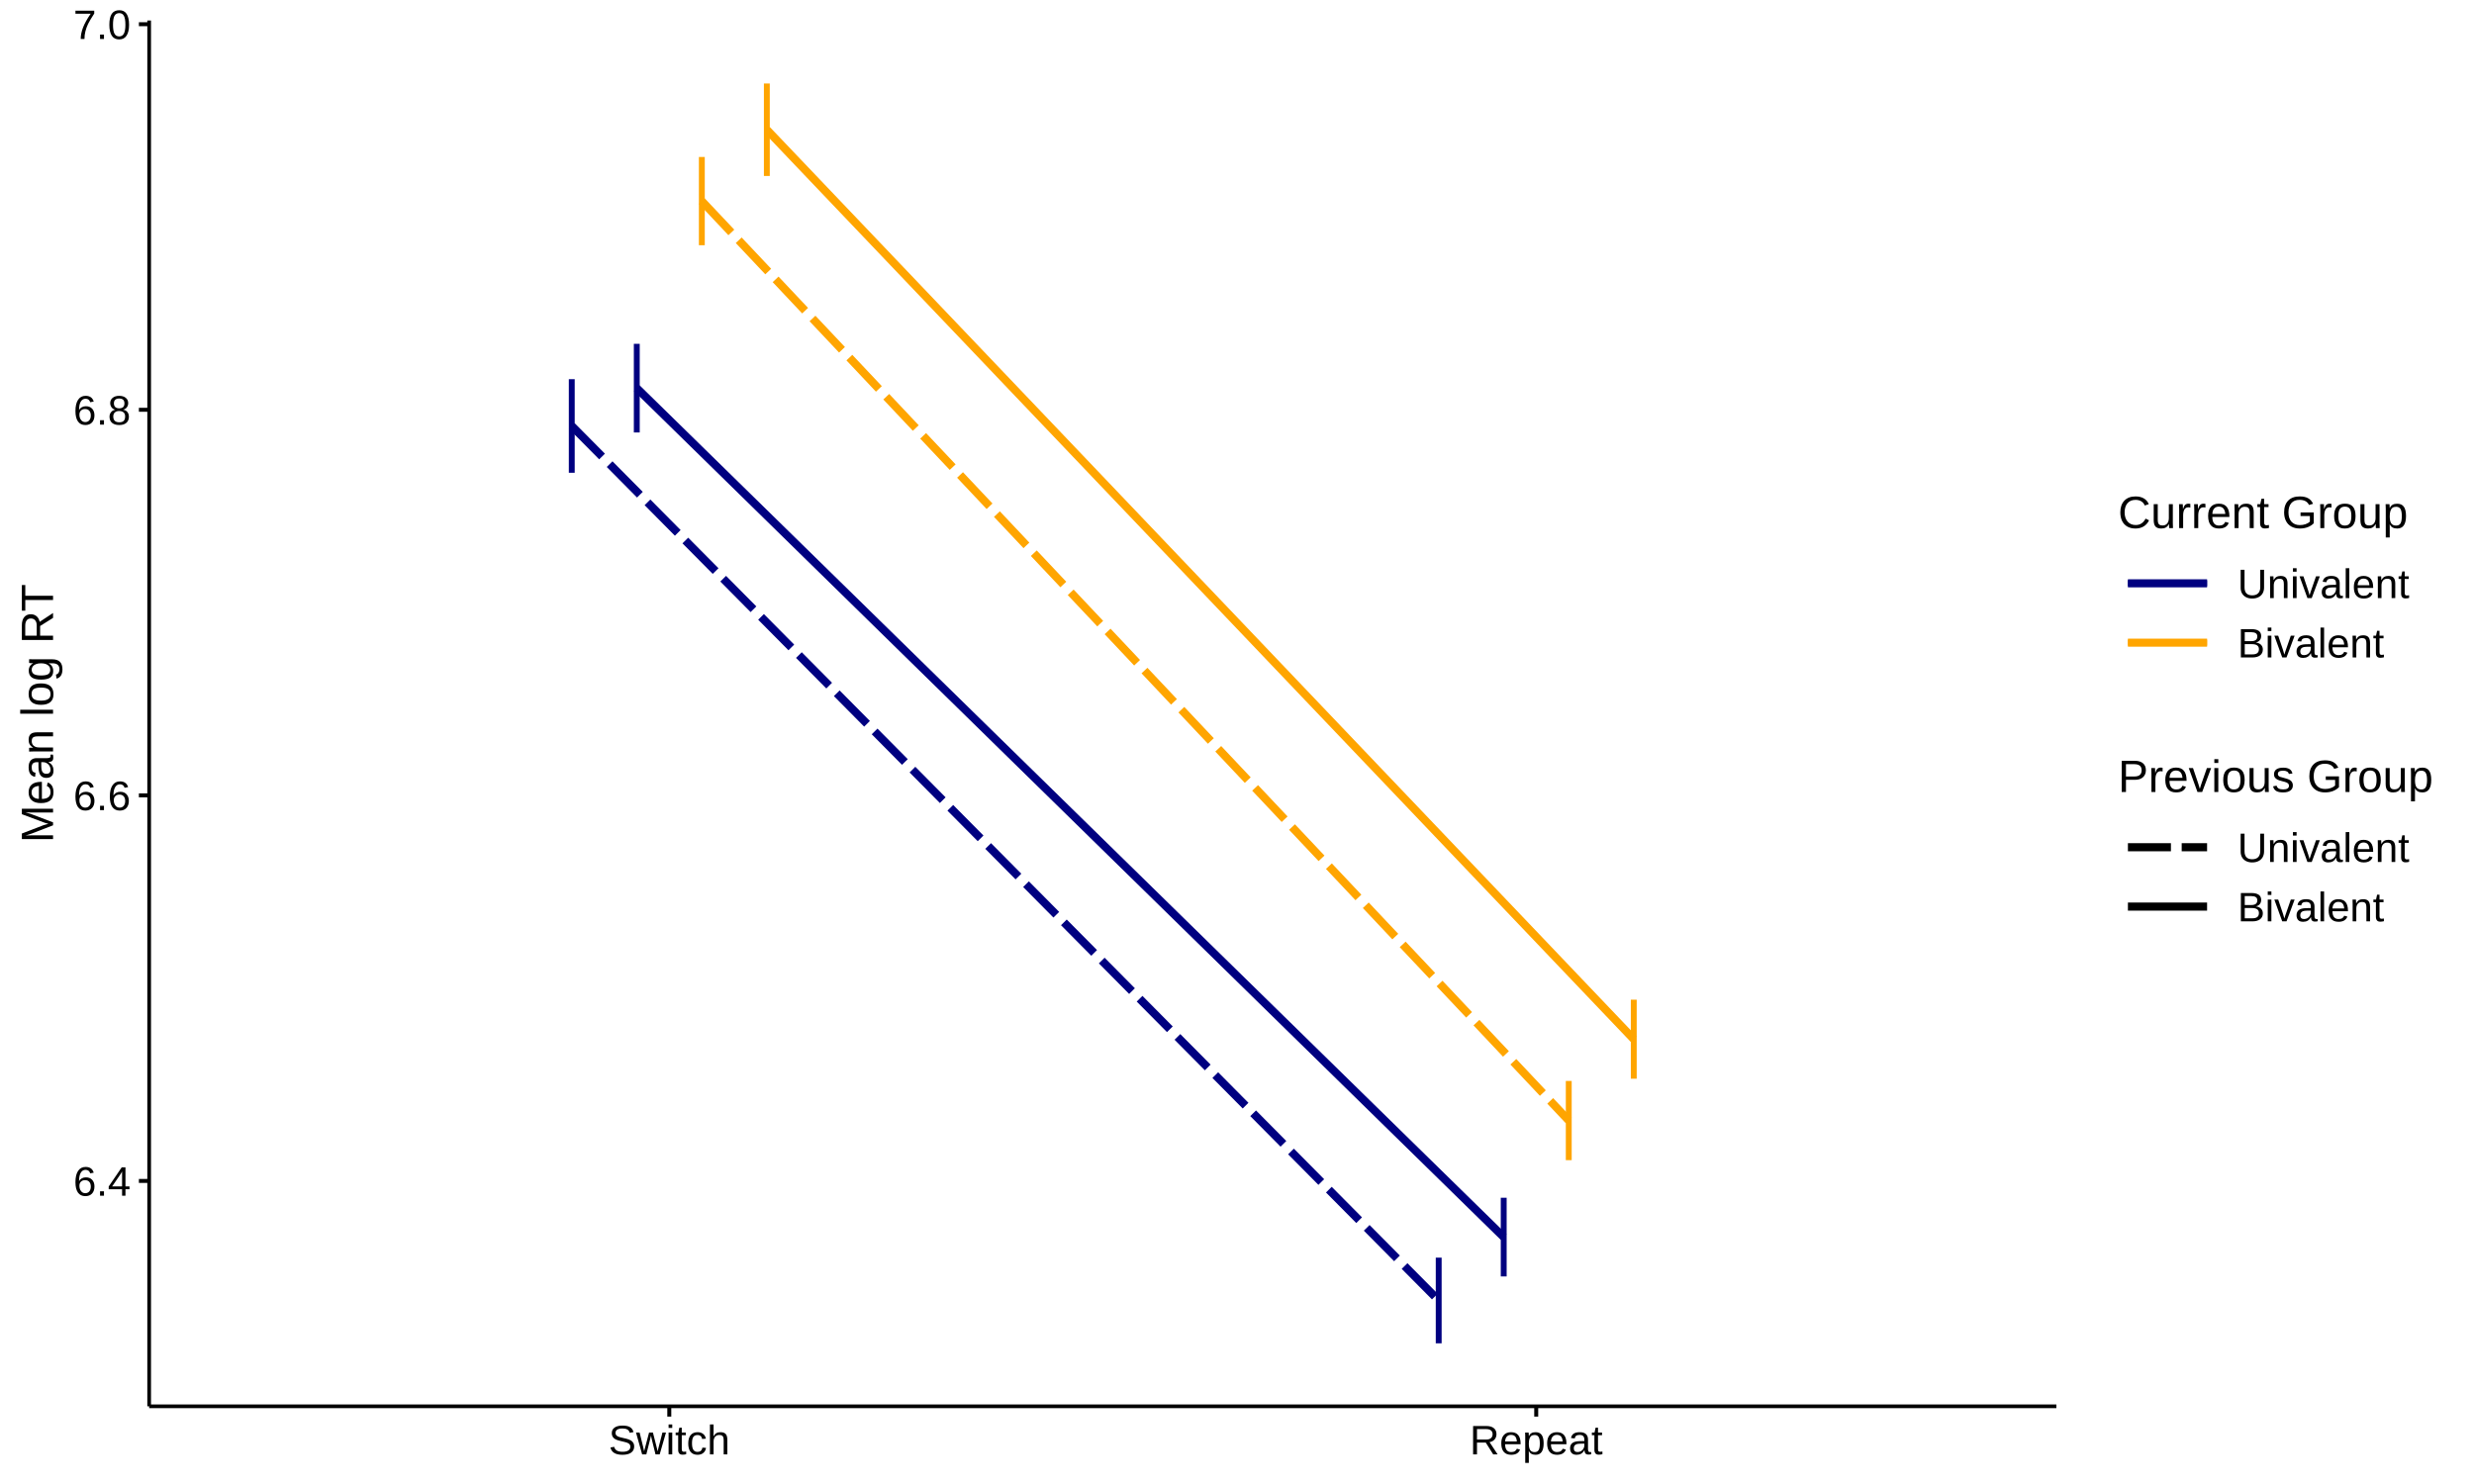
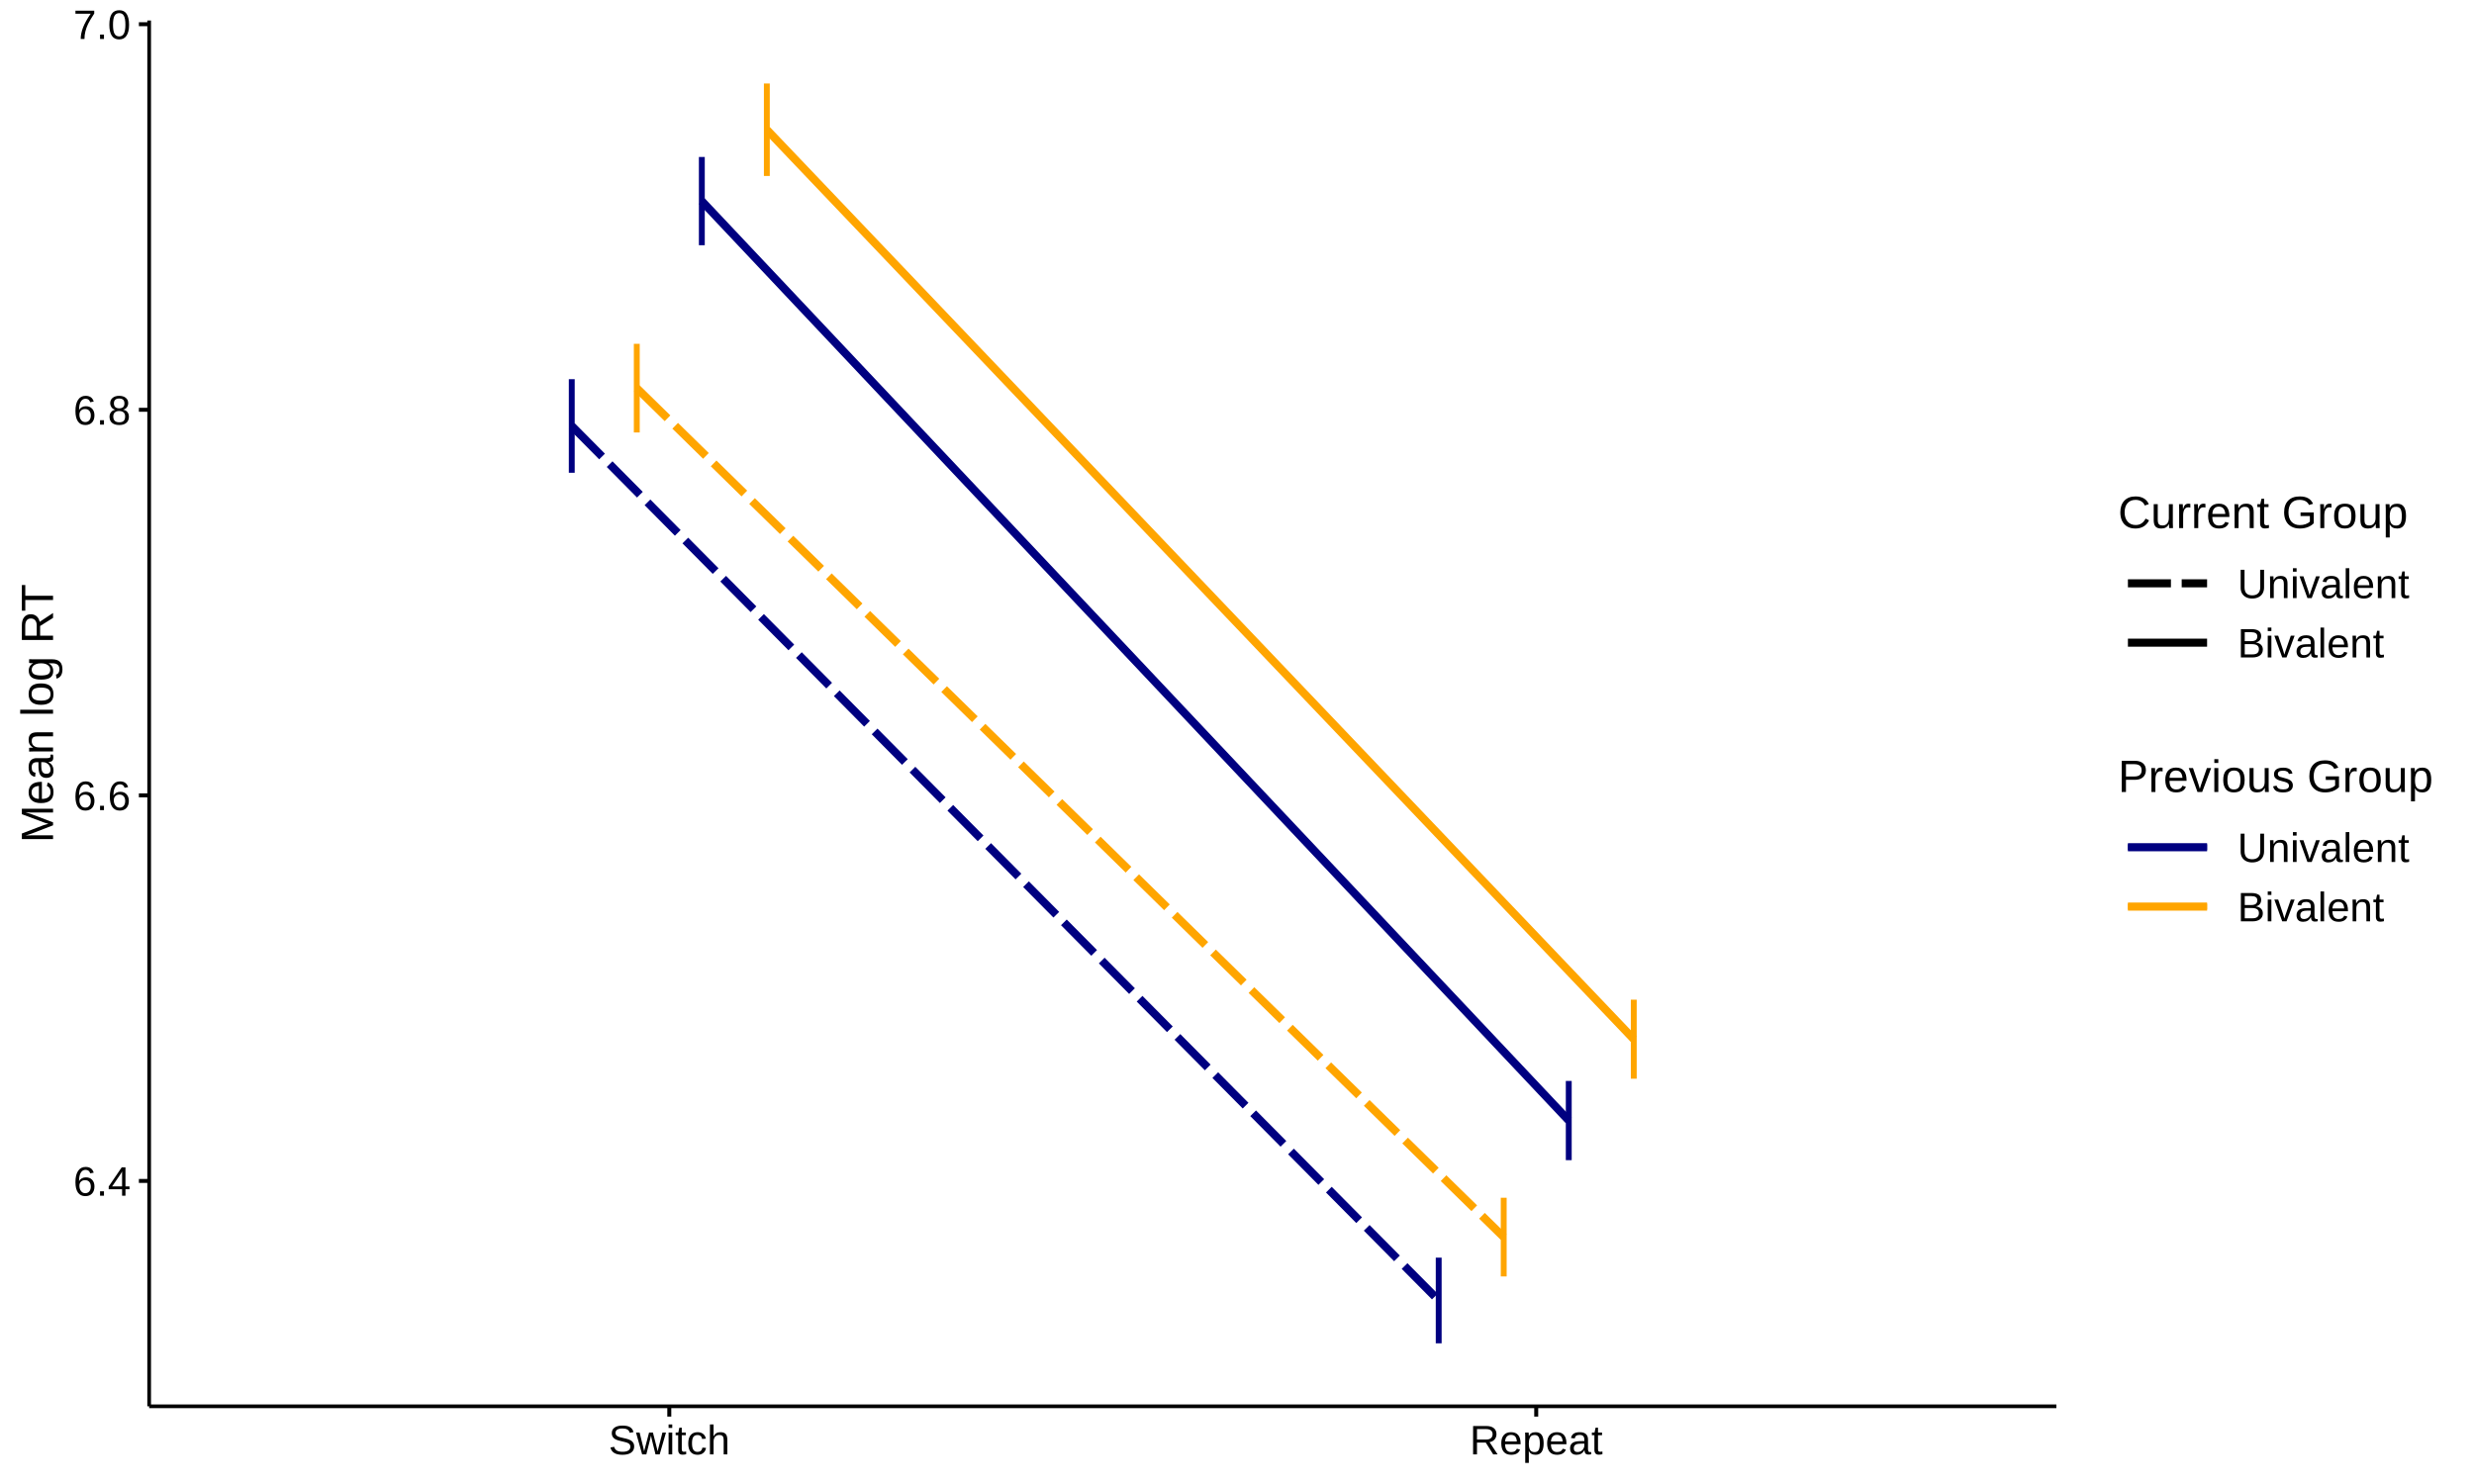
<svg xmlns="http://www.w3.org/2000/svg" class="svglite" width="720.00pt" height="432.00pt" viewBox="0 0 720.00 432.00">
  <defs>
    <style type="text/css">
    .svglite line, .svglite polyline, .svglite polygon, .svglite path, .svglite rect, .svglite circle {
      fill: none;
      stroke: #000000;
      stroke-linecap: round;
      stroke-linejoin: round;
      stroke-miterlimit: 10.00;
    }
    .svglite text {
      white-space: pre;
    }
  </style>
  </defs>
  <rect width="100%" height="100%" style="stroke: none; fill: #FFFFFF;" />
  <defs>
    <clipPath id="cpMC4wMHw3MjAuMDB8MC4wMHw0MzIuMDA=">
      <rect x="0.00" y="0.00" width="720.00" height="432.00" />
    </clipPath>
  </defs>
  <g clip-path="url(#cpMC4wMHw3MjAuMDB8MC4wMHw0MzIuMDA=)">
    <rect x="0.00" y="0.00" width="720.00" height="432.00" style="stroke-width: 1.16; stroke: #FFFFFF; fill: #FFFFFF;" />
  </g>
  <defs>
    <clipPath id="cpNDMuNDF8NTk4LjQ2fDUuOTh8NDA5LjM4">
      <rect x="43.41" y="5.98" width="555.06" height="403.40" />
    </clipPath>
  </defs>
  <g clip-path="url(#cpNDMuNDF8NTk4LjQ2fDUuOTh8NDA5LjM4)">
    <rect x="43.41" y="5.98" width="555.06" height="403.40" style="stroke-width: 1.16; stroke: none; fill: #FFFFFF;" />
    <polyline points="166.40,124.00 418.70,378.57 " style="stroke-width: 2.35; stroke: #000080; stroke-dasharray: 12.52,3.13; stroke-linecap: butt;" />
-     <polyline points="185.32,113.00 437.62,360.12 " style="stroke-width: 2.35; stroke: #000080; stroke-linecap: butt;" />
-     <polyline points="204.25,58.55 456.55,326.19 " style="stroke-width: 2.35; stroke: #FFA500; stroke-dasharray: 12.52,3.13; stroke-linecap: butt;" />
+     <polyline points="185.32,113.00 437.62,360.12 " style="stroke-width: 2.35; stroke: #FFA500; stroke-dasharray: 12.52,3.13; stroke-linecap: butt;" />
+     <polyline points="204.25,58.55 456.55,326.19 " style="stroke-width: 2.35; stroke: #000080; stroke-linecap: butt;" />
    <polyline points="223.17,37.77 475.47,302.52 " style="stroke-width: 2.35; stroke: #FFA500; stroke-linecap: butt;" />
    <polyline points="418.70,366.10 418.70,366.10 " style="stroke-width: 1.71; stroke: #000080; stroke-linecap: butt;" />
    <polyline points="418.70,366.10 418.70,391.05 " style="stroke-width: 1.71; stroke: #000080; stroke-linecap: butt;" />
    <polyline points="418.70,391.05 418.70,391.05 " style="stroke-width: 1.71; stroke: #000080; stroke-linecap: butt;" />
    <polyline points="166.40,110.38 166.40,110.38 " style="stroke-width: 1.71; stroke: #000080; stroke-linecap: butt;" />
    <polyline points="166.40,110.38 166.40,137.62 " style="stroke-width: 1.71; stroke: #000080; stroke-linecap: butt;" />
    <polyline points="166.40,137.62 166.40,137.62 " style="stroke-width: 1.71; stroke: #000080; stroke-linecap: butt;" />
-     <polyline points="437.62,348.68 437.62,348.68 " style="stroke-width: 1.71; stroke: #000080; stroke-linecap: butt;" />
-     <polyline points="437.62,348.68 437.62,371.57 " style="stroke-width: 1.71; stroke: #000080; stroke-linecap: butt;" />
-     <polyline points="437.62,371.57 437.62,371.57 " style="stroke-width: 1.71; stroke: #000080; stroke-linecap: butt;" />
-     <polyline points="185.32,100.09 185.32,100.09 " style="stroke-width: 1.71; stroke: #000080; stroke-linecap: butt;" />
-     <polyline points="185.32,100.09 185.32,125.90 " style="stroke-width: 1.71; stroke: #000080; stroke-linecap: butt;" />
-     <polyline points="185.32,125.90 185.32,125.90 " style="stroke-width: 1.71; stroke: #000080; stroke-linecap: butt;" />
-     <polyline points="456.55,314.66 456.55,314.66 " style="stroke-width: 1.71; stroke: #FFA500; stroke-linecap: butt;" />
-     <polyline points="456.55,314.66 456.55,337.73 " style="stroke-width: 1.71; stroke: #FFA500; stroke-linecap: butt;" />
-     <polyline points="456.55,337.73 456.55,337.73 " style="stroke-width: 1.71; stroke: #FFA500; stroke-linecap: butt;" />
-     <polyline points="204.25,45.70 204.25,45.70 " style="stroke-width: 1.71; stroke: #FFA500; stroke-linecap: butt;" />
-     <polyline points="204.25,45.70 204.25,71.39 " style="stroke-width: 1.71; stroke: #FFA500; stroke-linecap: butt;" />
-     <polyline points="204.25,71.39 204.25,71.39 " style="stroke-width: 1.71; stroke: #FFA500; stroke-linecap: butt;" />
+     <polyline points="437.62,348.68 437.62,348.68 " style="stroke-width: 1.71; stroke: #FFA500; stroke-linecap: butt;" />
+     <polyline points="437.62,348.68 437.62,371.57 " style="stroke-width: 1.71; stroke: #FFA500; stroke-linecap: butt;" />
+     <polyline points="437.62,371.57 437.62,371.57 " style="stroke-width: 1.71; stroke: #FFA500; stroke-linecap: butt;" />
+     <polyline points="185.32,100.09 185.32,100.09 " style="stroke-width: 1.71; stroke: #FFA500; stroke-linecap: butt;" />
+     <polyline points="185.32,100.09 185.32,125.90 " style="stroke-width: 1.71; stroke: #FFA500; stroke-linecap: butt;" />
+     <polyline points="185.32,125.90 185.32,125.90 " style="stroke-width: 1.71; stroke: #FFA500; stroke-linecap: butt;" />
+     <polyline points="456.55,314.66 456.55,314.66 " style="stroke-width: 1.71; stroke: #000080; stroke-linecap: butt;" />
+     <polyline points="456.55,314.66 456.55,337.73 " style="stroke-width: 1.71; stroke: #000080; stroke-linecap: butt;" />
+     <polyline points="456.55,337.73 456.55,337.73 " style="stroke-width: 1.71; stroke: #000080; stroke-linecap: butt;" />
+     <polyline points="204.25,45.70 204.25,45.70 " style="stroke-width: 1.71; stroke: #000080; stroke-linecap: butt;" />
+     <polyline points="204.25,45.70 204.25,71.39 " style="stroke-width: 1.71; stroke: #000080; stroke-linecap: butt;" />
+     <polyline points="204.25,71.39 204.25,71.39 " style="stroke-width: 1.71; stroke: #000080; stroke-linecap: butt;" />
    <polyline points="475.47,291.01 475.47,291.01 " style="stroke-width: 1.71; stroke: #FFA500; stroke-linecap: butt;" />
    <polyline points="475.47,291.01 475.47,314.02 " style="stroke-width: 1.71; stroke: #FFA500; stroke-linecap: butt;" />
    <polyline points="475.47,314.02 475.47,314.02 " style="stroke-width: 1.71; stroke: #FFA500; stroke-linecap: butt;" />
    <polyline points="223.17,24.31 223.17,24.31 " style="stroke-width: 1.71; stroke: #FFA500; stroke-linecap: butt;" />
    <polyline points="223.17,24.31 223.17,51.22 " style="stroke-width: 1.71; stroke: #FFA500; stroke-linecap: butt;" />
    <polyline points="223.17,51.22 223.17,51.22 " style="stroke-width: 1.71; stroke: #FFA500; stroke-linecap: butt;" />
  </g>
  <g clip-path="url(#cpMC4wMHw3MjAuMDB8MC4wMHw0MzIuMDA=)">
    <polyline points="43.41,409.38 43.41,5.98 " style="stroke-width: 1.07; stroke-linecap: butt;" />
    <text x="38.03" y="348.08" text-anchor="end" style="font-size: 12.00px; font-family: &quot;Arial&quot;;" textLength="16.68px" lengthAdjust="spacingAndGlyphs">6.4</text>
    <text x="38.03" y="235.84" text-anchor="end" style="font-size: 12.00px; font-family: &quot;Arial&quot;;" textLength="16.68px" lengthAdjust="spacingAndGlyphs">6.6</text>
    <text x="38.03" y="123.60" text-anchor="end" style="font-size: 12.00px; font-family: &quot;Arial&quot;;" textLength="16.68px" lengthAdjust="spacingAndGlyphs">6.8</text>
    <text x="38.03" y="11.35" text-anchor="end" style="font-size: 12.00px; font-family: &quot;Arial&quot;;" textLength="16.68px" lengthAdjust="spacingAndGlyphs">7.0</text>
    <polyline points="40.42,343.78 43.41,343.78 " style="stroke-width: 1.16; stroke-linecap: butt;" />
    <polyline points="40.42,231.53 43.41,231.53 " style="stroke-width: 1.16; stroke-linecap: butt;" />
    <polyline points="40.42,119.29 43.41,119.29 " style="stroke-width: 1.16; stroke-linecap: butt;" />
    <polyline points="40.42,7.05 43.41,7.05 " style="stroke-width: 1.16; stroke-linecap: butt;" />
    <polyline points="43.41,409.38 598.46,409.38 " style="stroke-width: 1.07; stroke-linecap: butt;" />
    <polyline points="194.78,412.37 194.78,409.38 " style="stroke-width: 1.16; stroke-linecap: butt;" />
    <polyline points="447.08,412.37 447.08,409.38 " style="stroke-width: 1.16; stroke-linecap: butt;" />
    <text x="194.78" y="423.37" text-anchor="middle" style="font-size: 12.00px; font-family: &quot;Arial&quot;;" textLength="35.34px" lengthAdjust="spacingAndGlyphs">Switch</text>
    <text x="447.08" y="423.37" text-anchor="middle" style="font-size: 12.00px; font-family: &quot;Arial&quot;;" textLength="38.70px" lengthAdjust="spacingAndGlyphs">Repeat</text>
    <text transform="translate(15.44,207.68) rotate(-90)" text-anchor="middle" style="font-size: 13.20px; font-family: &quot;Arial&quot;;" textLength="75.51px" lengthAdjust="spacingAndGlyphs">Mean log RT</text>
    <rect x="610.42" y="136.83" width="96.76" height="64.87" style="stroke-width: 1.16; stroke: none; fill: #FFFFFF;" />
    <text x="616.40" y="153.73" style="font-size: 13.20px; font-family: &quot;Arial&quot;;" textLength="84.31px" lengthAdjust="spacingAndGlyphs">Current Group</text>
    <rect x="616.40" y="161.16" width="28.80" height="17.28" style="stroke-width: 1.16; stroke: none; fill: #FFFFFF;" />
-     <line x1="619.28" y1="169.80" x2="642.32" y2="169.80" style="stroke-width: 2.35; stroke: #000080; stroke-linecap: butt;" />
-     <line x1="619.28" y1="169.80" x2="642.32" y2="169.80" style="stroke-width: 1.71; stroke: #000080; stroke-linecap: butt;" />
+     <line x1="619.28" y1="169.80" x2="642.32" y2="169.80" style="stroke-width: 2.35; stroke-dasharray: 12.52,3.13; stroke-linecap: butt;" />
    <rect x="616.40" y="178.44" width="28.80" height="17.28" style="stroke-width: 1.16; stroke: none; fill: #FFFFFF;" />
-     <line x1="619.28" y1="187.08" x2="642.32" y2="187.08" style="stroke-width: 2.35; stroke: #FFA500; stroke-linecap: butt;" />
-     <line x1="619.28" y1="187.08" x2="642.32" y2="187.08" style="stroke-width: 1.71; stroke: #FFA500; stroke-linecap: butt;" />
+     <line x1="619.28" y1="187.08" x2="642.32" y2="187.08" style="stroke-width: 2.35; stroke-linecap: butt;" />
    <text x="651.17" y="174.11" style="font-size: 12.00px; font-family: &quot;Arial&quot;;" textLength="50.03px" lengthAdjust="spacingAndGlyphs">Univalent</text>
    <text x="651.17" y="191.39" style="font-size: 12.00px; font-family: &quot;Arial&quot;;" textLength="42.69px" lengthAdjust="spacingAndGlyphs">Bivalent</text>
    <rect x="610.42" y="213.66" width="103.60" height="64.87" style="stroke-width: 1.16; stroke: none; fill: #FFFFFF;" />
    <text x="616.40" y="230.55" style="font-size: 13.20px; font-family: &quot;Arial&quot;;" textLength="91.65px" lengthAdjust="spacingAndGlyphs">Previous Group</text>
    <rect x="616.40" y="237.99" width="28.80" height="17.28" style="stroke-width: 1.16; stroke: none; fill: #FFFFFF;" />
-     <line x1="619.28" y1="246.63" x2="642.32" y2="246.63" style="stroke-width: 2.35; stroke-dasharray: 12.52,3.13; stroke-linecap: butt;" />
+     <line x1="619.28" y1="246.63" x2="642.32" y2="246.63" style="stroke-width: 2.35; stroke: #000080; stroke-linecap: butt;" />
+     <line x1="619.28" y1="246.63" x2="642.32" y2="246.63" style="stroke-width: 1.71; stroke: #000080; stroke-linecap: butt;" />
    <rect x="616.40" y="255.27" width="28.80" height="17.28" style="stroke-width: 1.16; stroke: none; fill: #FFFFFF;" />
-     <line x1="619.28" y1="263.91" x2="642.32" y2="263.91" style="stroke-width: 2.35; stroke-linecap: butt;" />
+     <line x1="619.28" y1="263.91" x2="642.32" y2="263.91" style="stroke-width: 2.35; stroke: #FFA500; stroke-linecap: butt;" />
+     <line x1="619.28" y1="263.91" x2="642.32" y2="263.91" style="stroke-width: 1.71; stroke: #FFA500; stroke-linecap: butt;" />
    <text x="651.17" y="250.93" style="font-size: 12.00px; font-family: &quot;Arial&quot;;" textLength="50.03px" lengthAdjust="spacingAndGlyphs">Univalent</text>
    <text x="651.17" y="268.21" style="font-size: 12.00px; font-family: &quot;Arial&quot;;" textLength="42.69px" lengthAdjust="spacingAndGlyphs">Bivalent</text>
  </g>
</svg>
